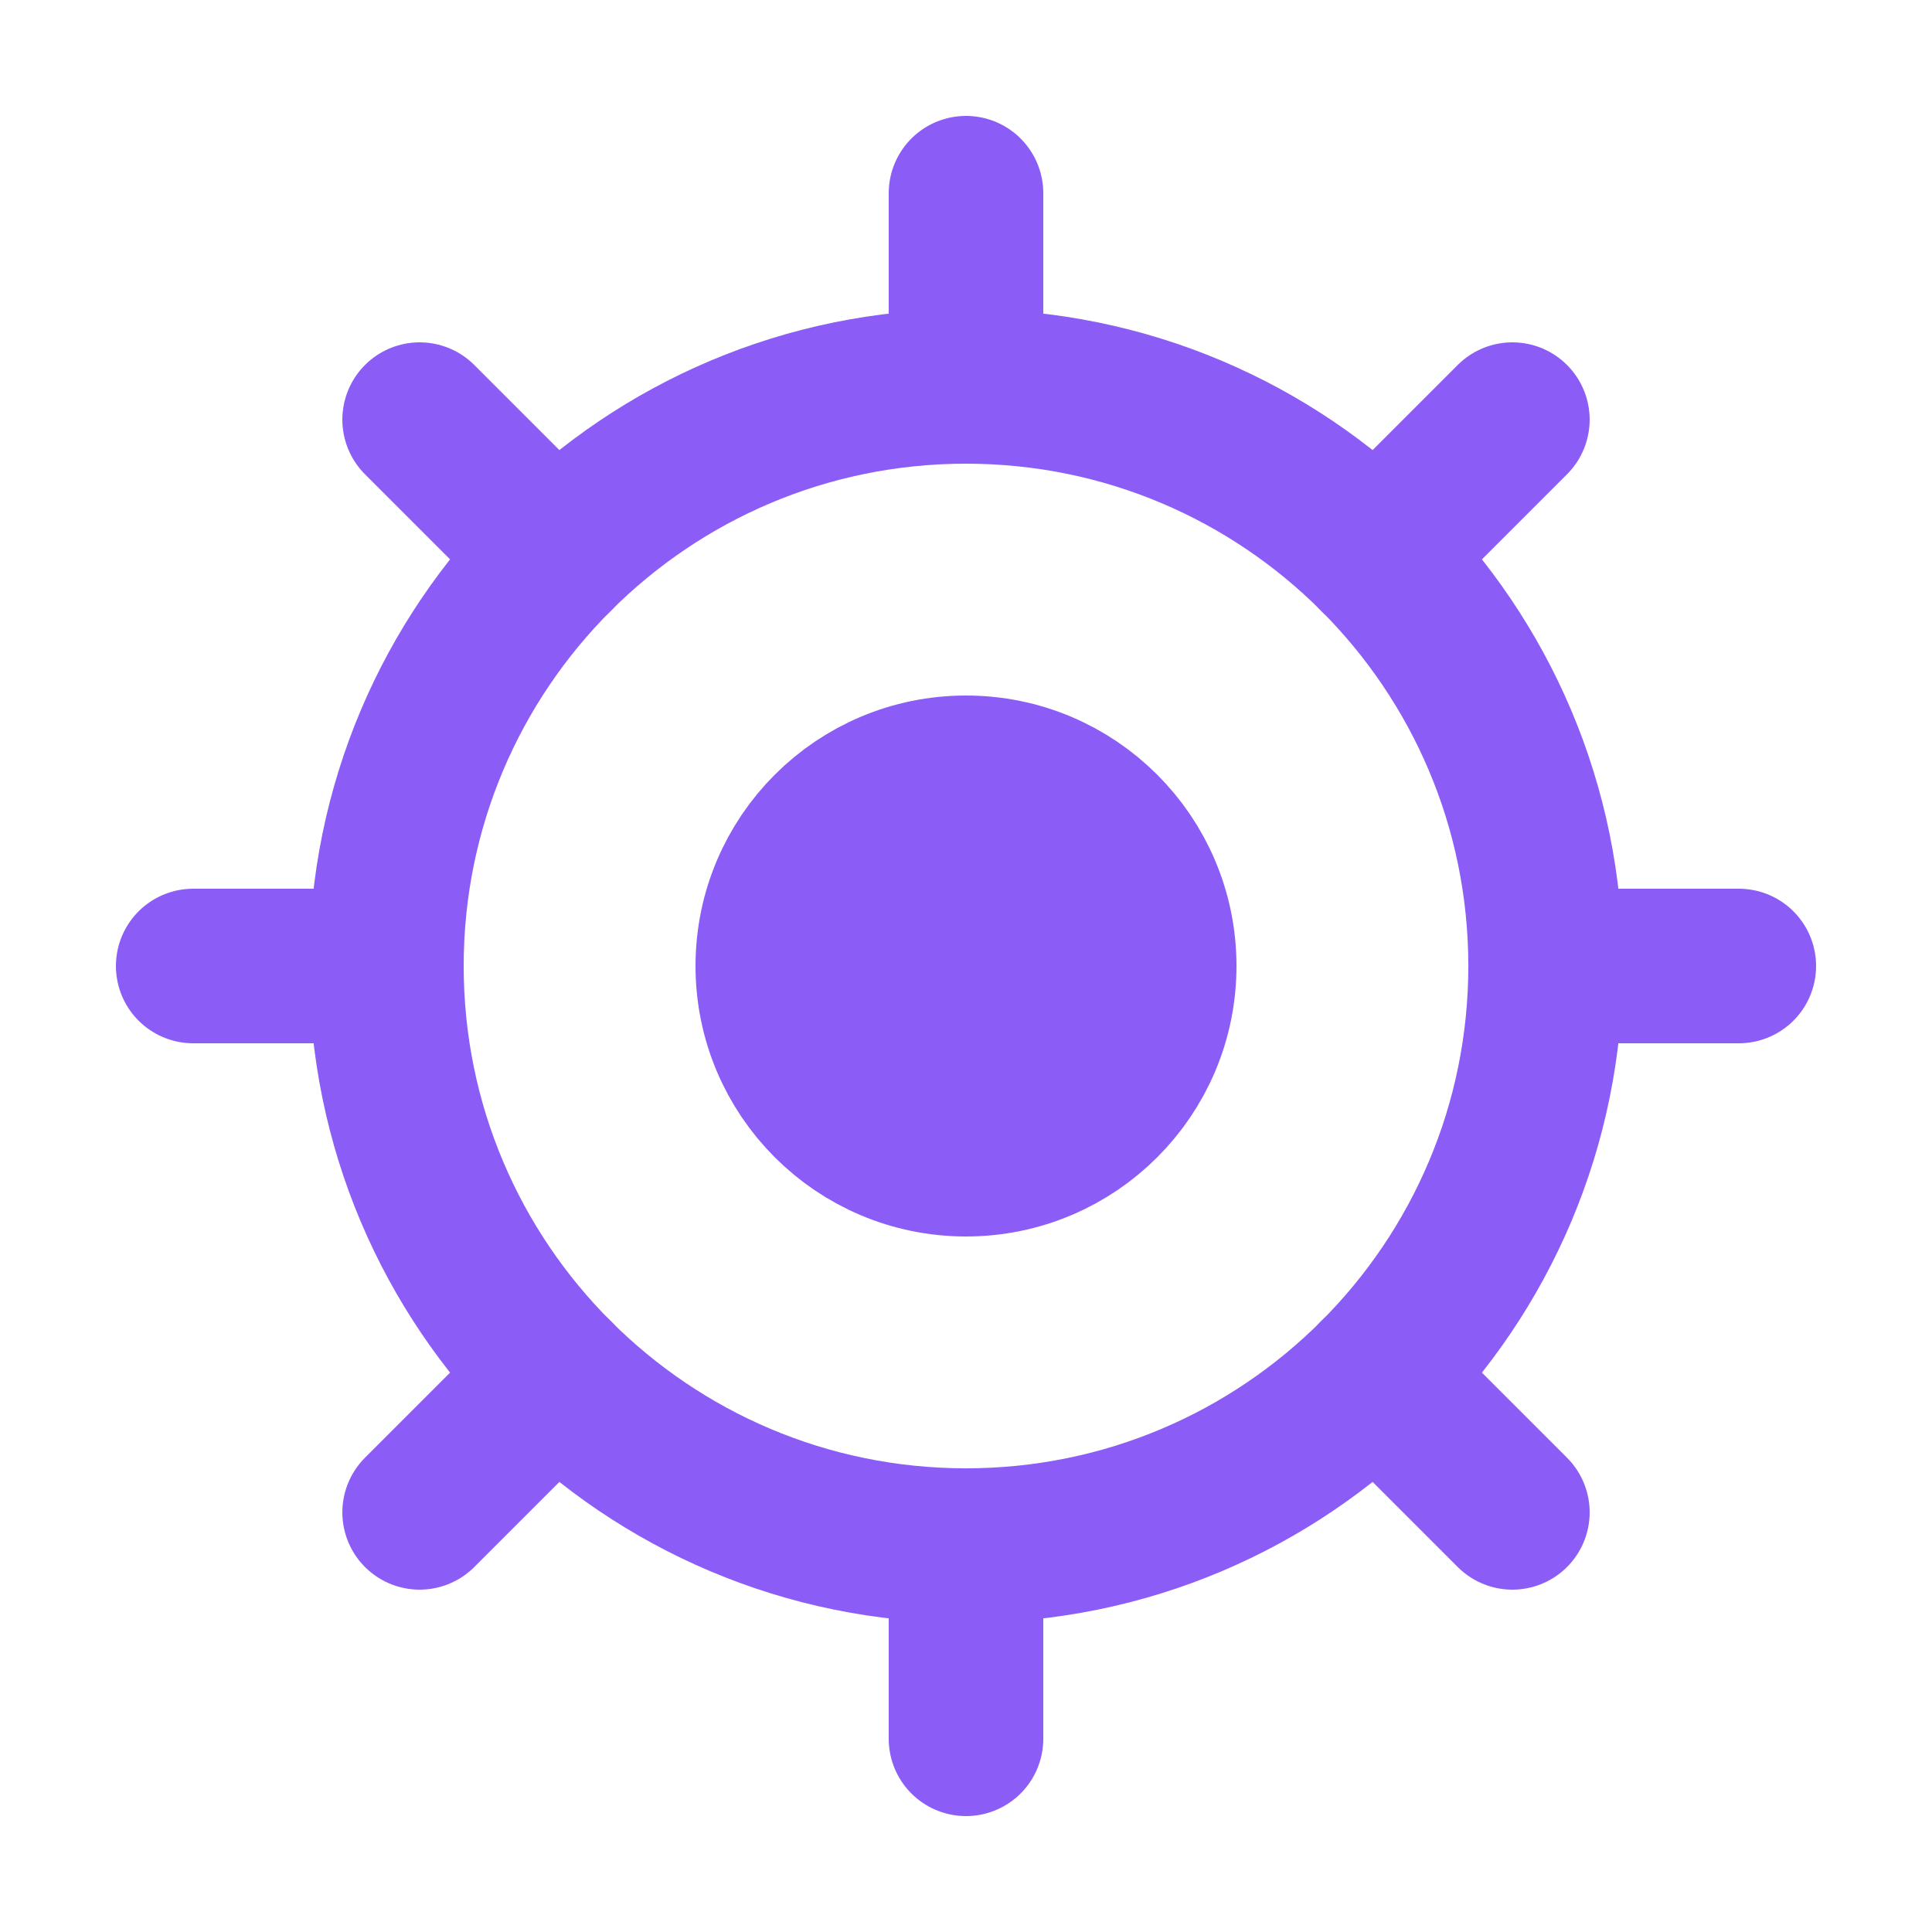
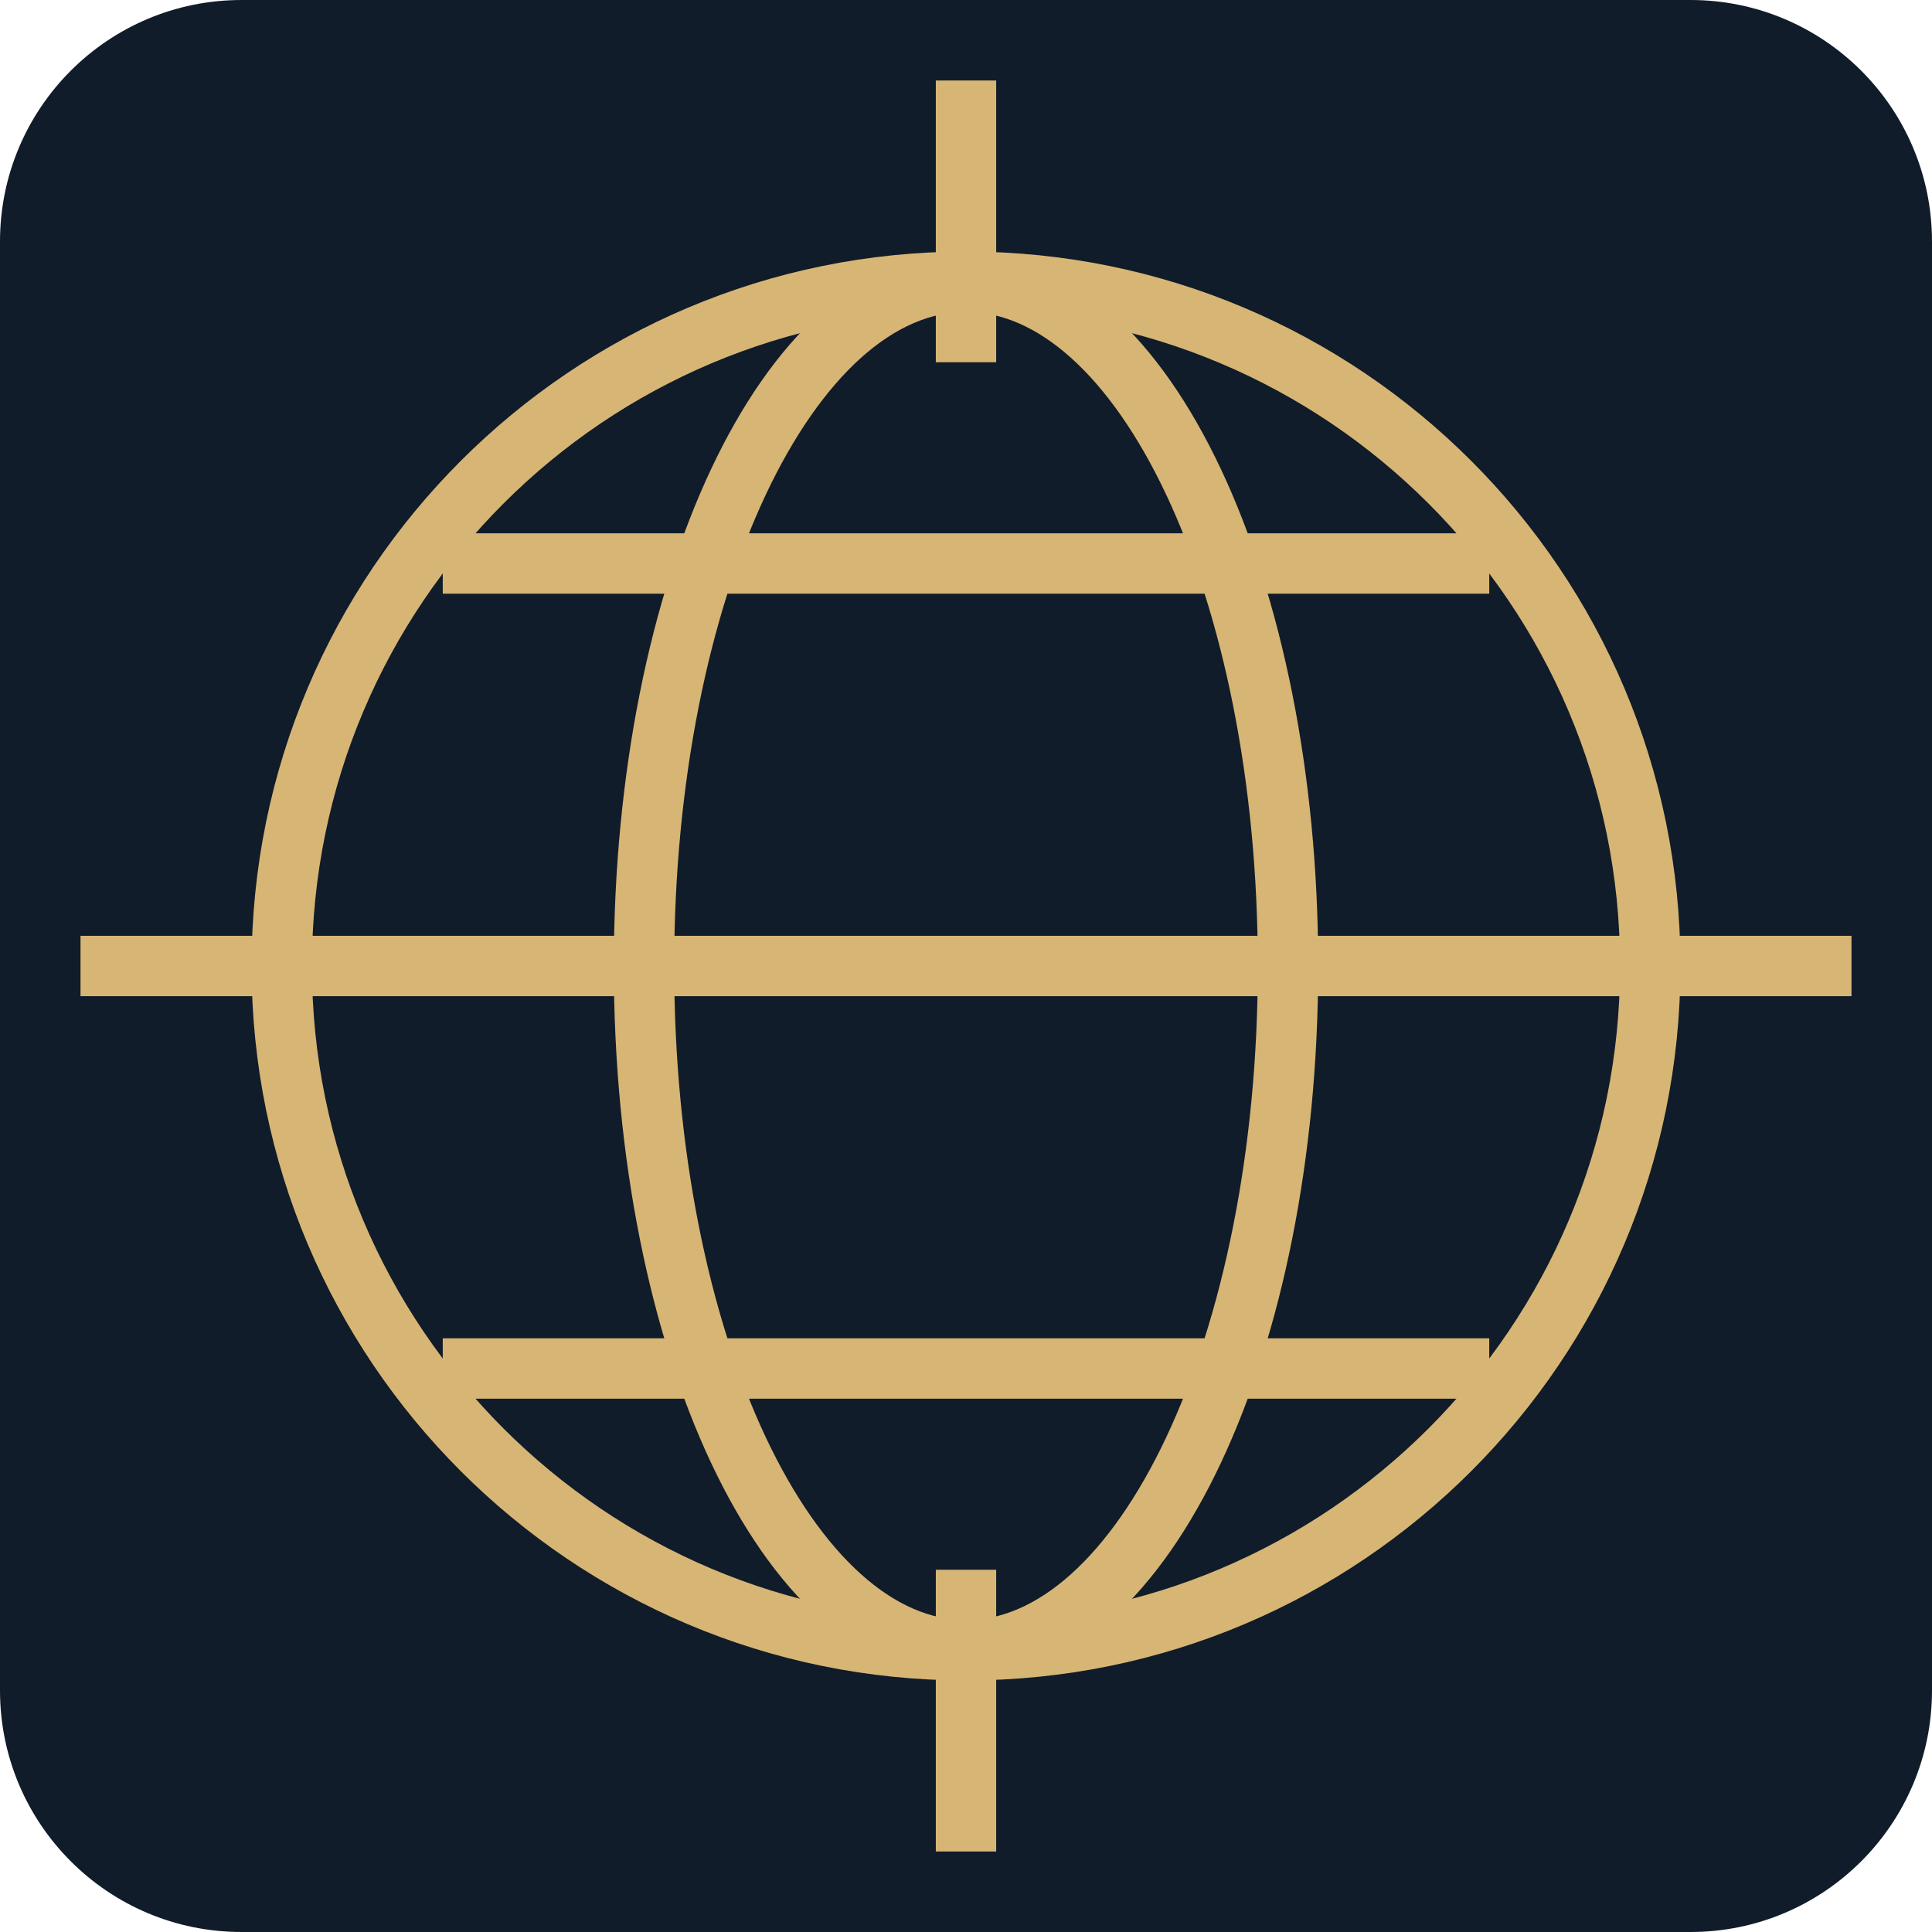
- <svg xmlns="http://www.w3.org/2000/svg" viewBox="0 0 100 100" fill="none" stroke="#8b5cf6" stroke-width="8" stroke-linecap="round" stroke-linejoin="round">
-   <circle cx="50" cy="50" r="30" />
-   <path d="M50 20v-10" />
-   <path d="M50 90v-10" />
-   <path d="M20 50H10" />
-   <path d="M90 50H80" />
-   <path d="M28.79 28.79L21.72 21.72" />
-   <path d="M78.28 78.28l-7.07-7.07" />
-   <path d="M28.79 71.21l-7.07 7.07" />
-   <path d="M78.28 21.72l-7.07 7.07" />
-   <circle cx="50" cy="50" r="10" fill="#8b5cf6" />
+ <svg xmlns="http://www.w3.org/2000/svg" viewBox="0 0 48 48">
+   <rect width="48" height="48" rx="6" fill="#101c29" />
+   <g stroke="#d7b575" fill="none" stroke-width="1.5">
+     <circle cx="24" cy="24" r="17" />
+     <ellipse cx="24" cy="24" rx="8" ry="17" />
+     <path d="M7 24h34M11 14h26M11 34h26M24 2v7M24 39v7M2 24h7M39 24h7" />
+   </g>
</svg>
